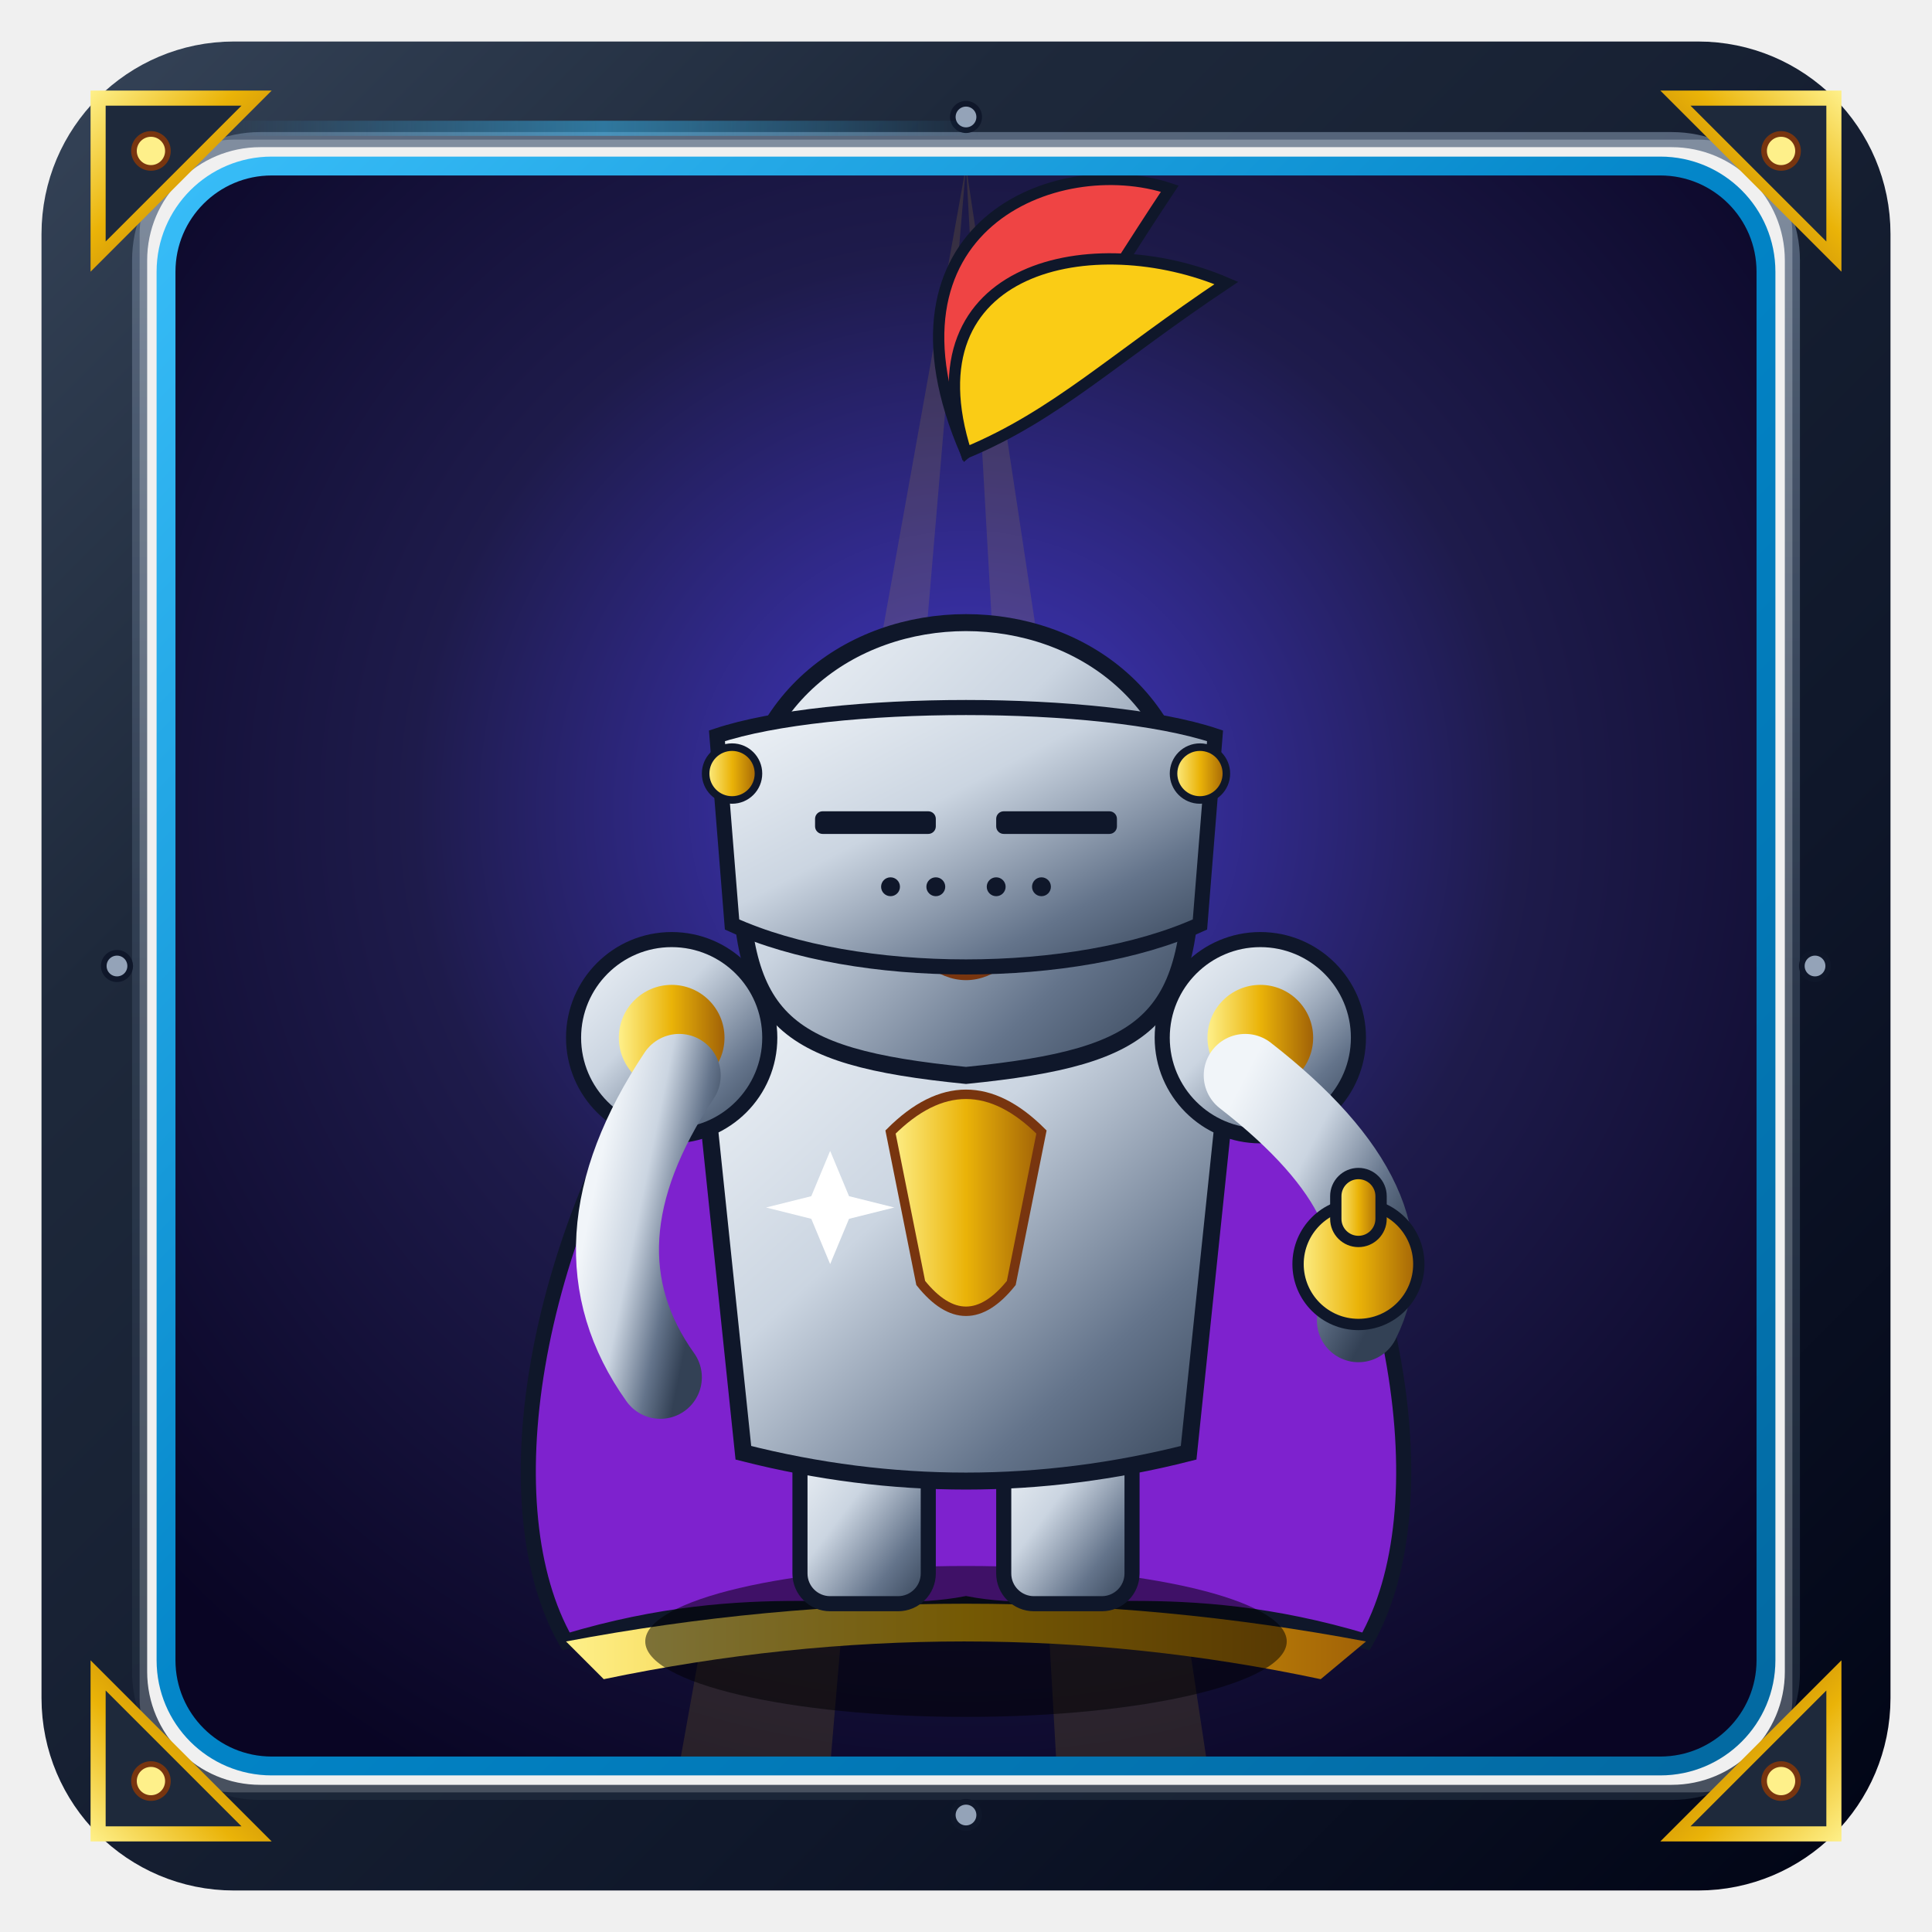
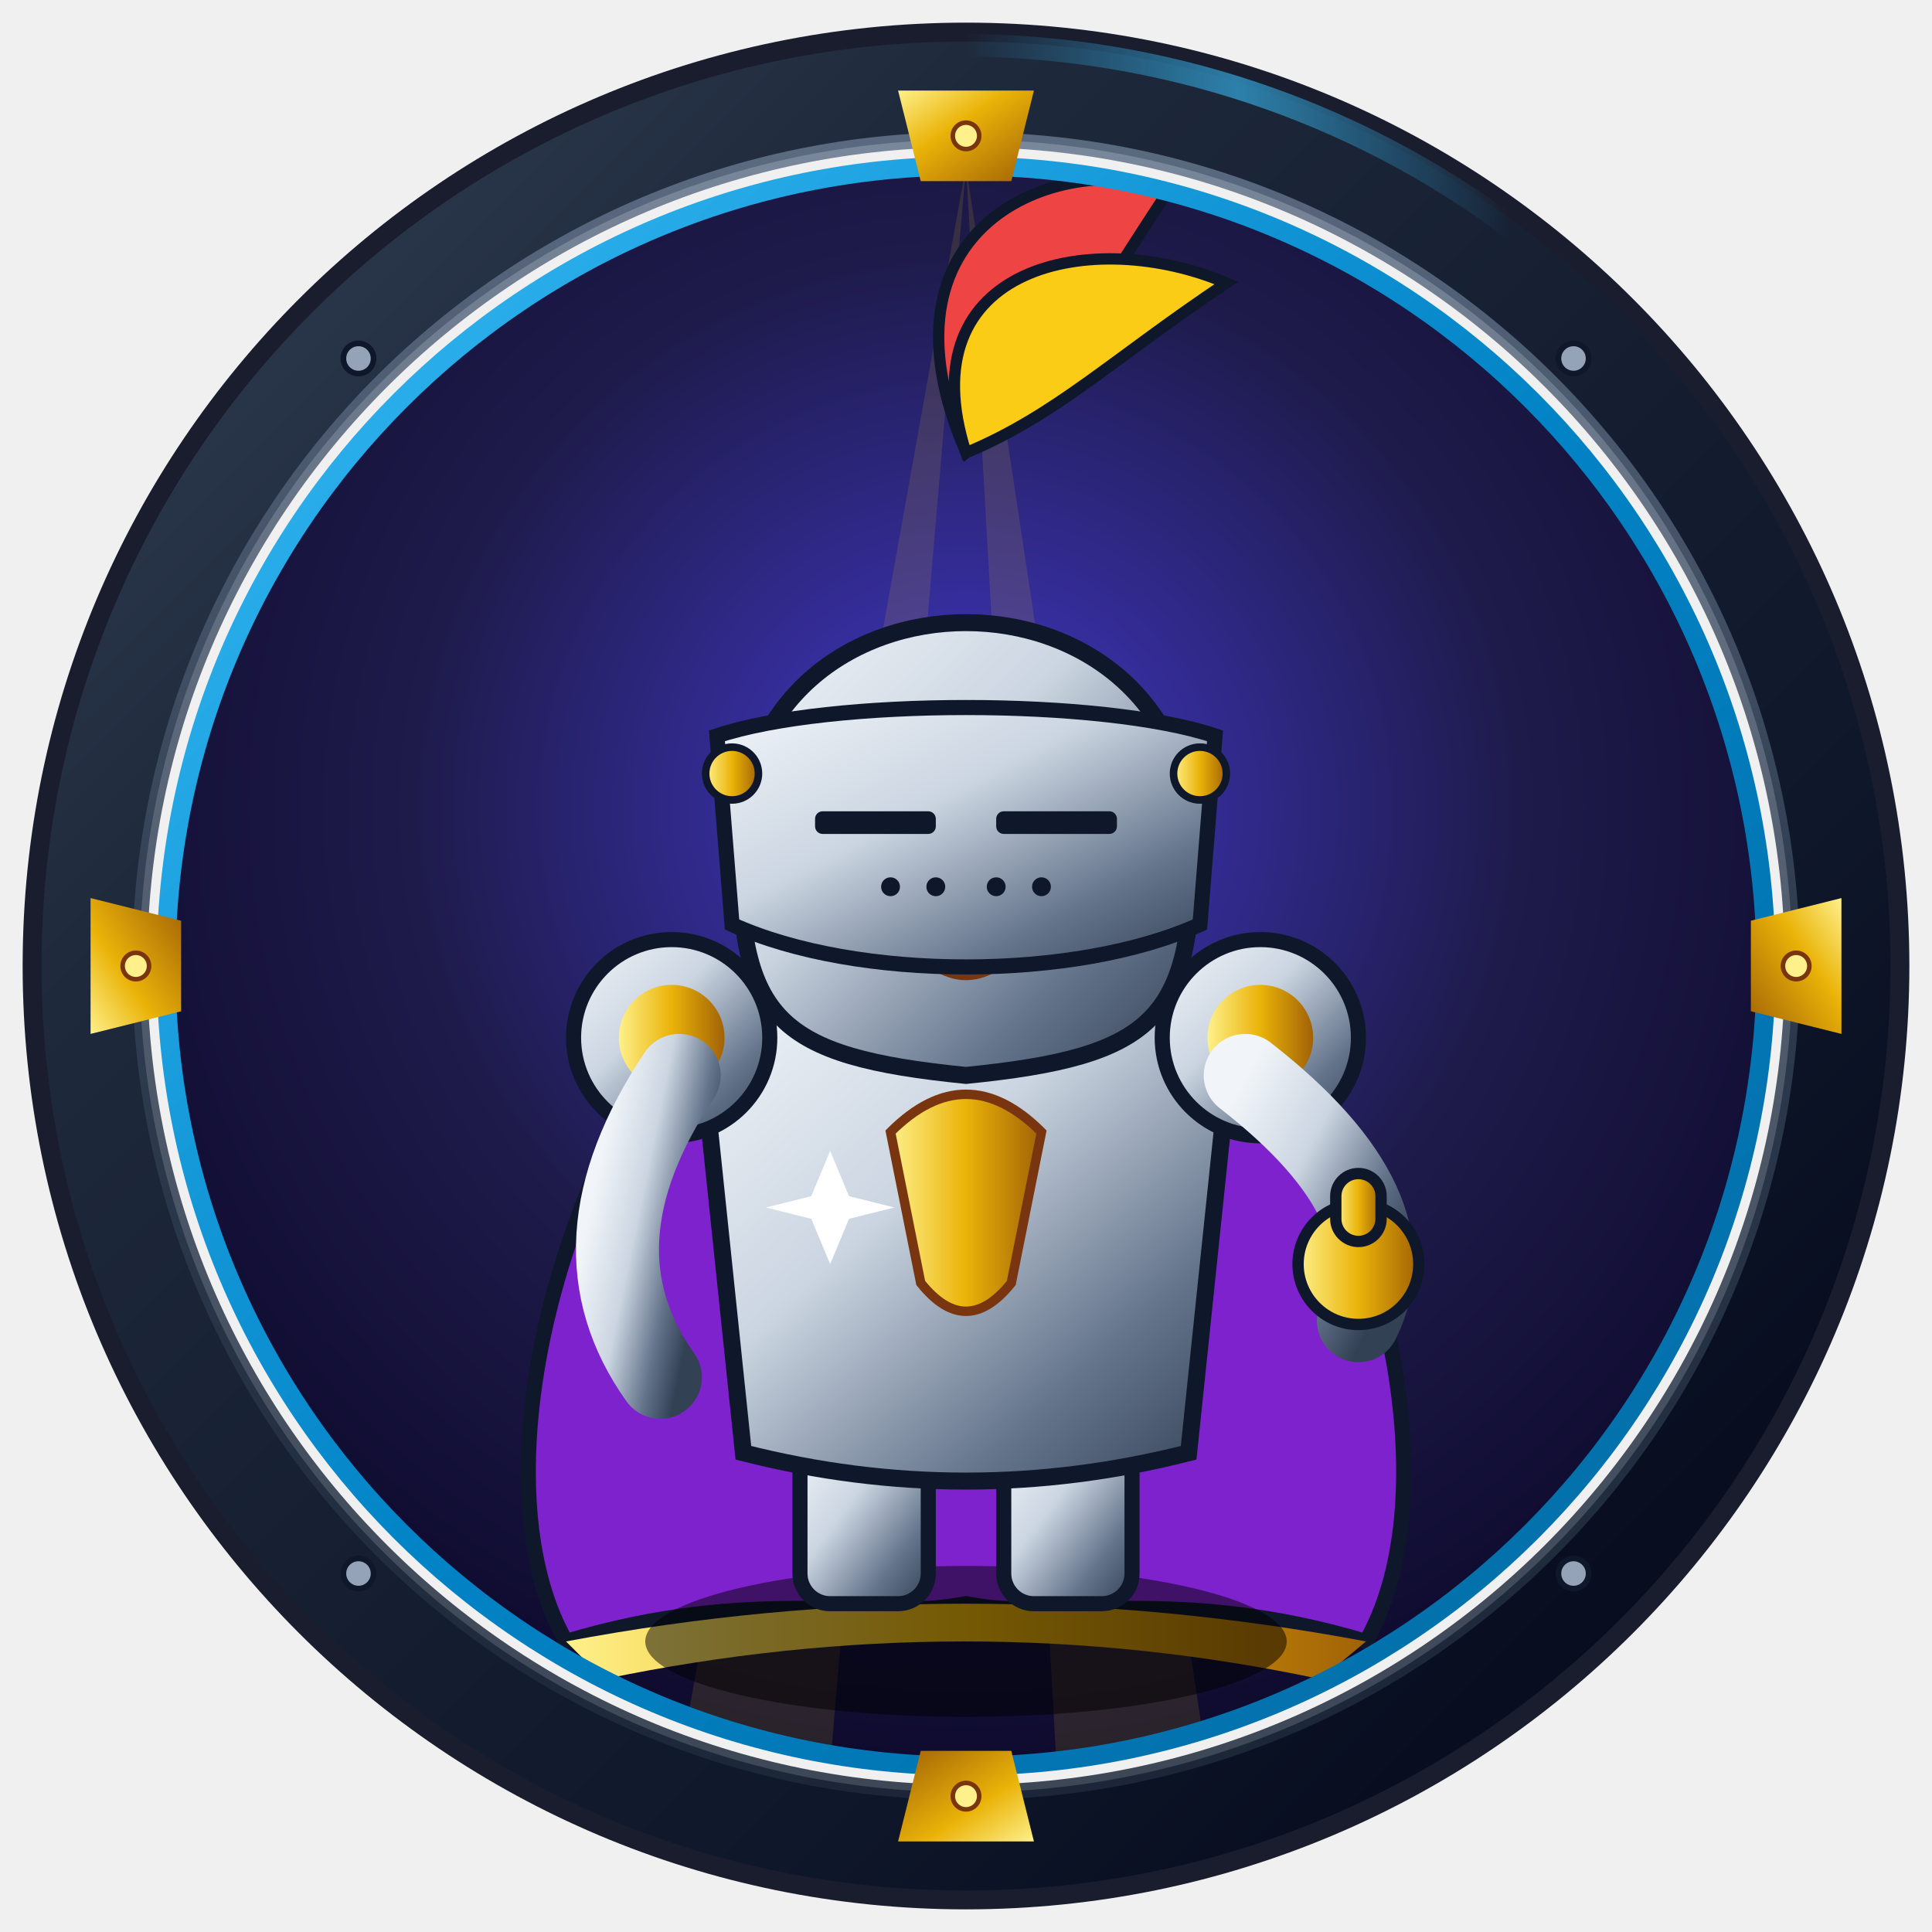
<svg xmlns="http://www.w3.org/2000/svg" viewBox="0 0 512 512" width="100%" height="100%">
  <defs>
    <linearGradient id="frameBevelGrad" x1="0%" y1="0%" x2="100%" y2="100%">
      <stop offset="0%" stop-color="#334155" />
      <stop offset="25%" stop-color="#1e293b" />
      <stop offset="70%" stop-color="#0f172a" />
      <stop offset="100%" stop-color="#020617" />
    </linearGradient>
    <linearGradient id="steelTrimGrad" x1="0%" y1="0%" x2="0%" y2="100%">
      <stop offset="0%" stop-color="#64748b" />
      <stop offset="50%" stop-color="#334155" />
      <stop offset="100%" stop-color="#1e293b" />
    </linearGradient>
    <linearGradient id="cyanNeonGrad" x1="0%" y1="0%" x2="100%" y2="100%">
      <stop offset="0%" stop-color="#38bdf8" />
      <stop offset="50%" stop-color="#0284c7" />
      <stop offset="100%" stop-color="#0369a1" />
    </linearGradient>
    <linearGradient id="goldPlateGrad" x1="0%" y1="0%" x2="100%" y2="100%">
      <stop offset="0%" stop-color="#fef08a" />
      <stop offset="40%" stop-color="#eab308" />
      <stop offset="100%" stop-color="#a16207" />
    </linearGradient>
    <linearGradient id="lightSweepGrad" x1="0%" y1="0%" x2="100%" y2="0%">
      <stop offset="0%" stop-color="rgba(56,189,248,0)" />
-       <stop offset="50%" stop-color="rgba(56,189,248,0.5)" />
+       <stop offset="50%" stop-color="rgba(56,189,248,0.6)" />
      <stop offset="100%" stop-color="rgba(56,189,248,0)" />
    </linearGradient>
    <clipPath id="avatarScreenClip">
-       <rect x="44" y="44" width="424" height="424" rx="28" />
+       <circle cx="256" cy="256" r="212" />
    </clipPath>
    <radialGradient id="knightArenaBg" cx="50%" cy="40%" r="70%">
      <stop offset="0%" stop-color="#4338ca" />
      <stop offset="50%" stop-color="#1e1b4b" />
      <stop offset="100%" stop-color="#090524" />
    </radialGradient>
    <linearGradient id="armorSteel" x1="0%" y1="0%" x2="100%" y2="100%">
      <stop offset="0%" stop-color="#f1f5f9" />
      <stop offset="40%" stop-color="#cbd5e1" />
      <stop offset="75%" stop-color="#64748b" />
      <stop offset="100%" stop-color="#334155" />
    </linearGradient>
    <linearGradient id="goldFiligree" x1="0%" y1="0%" x2="100%" y2="0%">
      <stop offset="0%" stop-color="#fef08a" />
      <stop offset="50%" stop-color="#eab308" />
      <stop offset="100%" stop-color="#a16207" />
    </linearGradient>
  </defs>
  <style>
    /* Frame continuous subtle animations */
    @keyframes framePulse {
-       0%, 100% { stroke-opacity: 0.6; filter: drop-shadow(0 0 6px rgba(56,189,248,0.3)); }
-       50% { stroke-opacity: 1; filter: drop-shadow(0 0 14px rgba(56,189,248,0.8)); }
+       0%, 100% { stroke-opacity: 0.6; filter: drop-shadow(0 0 6px rgba(56,189,248,0.35)); }
+       50% { stroke-opacity: 1; filter: drop-shadow(0 0 16px rgba(56,189,248,0.85)); }
    }
-     @keyframes sweepMove {
-       0% { transform: translateX(-400px); }
-       50%, 100% { transform: translateX(500px); }
+     @keyframes sweepRotate {
+       0% { transform: rotate(0deg); }
+       100% { transform: rotate(360deg); }
    }
    .frame-neon-glow {
      animation: framePulse 4s ease-in-out infinite;
    }
    .frame-sweep-line {
-       animation: sweepMove 6s ease-in-out infinite;
+       transform-origin: 256px 256px;
+       animation: sweepRotate 12s linear infinite;
    }
  </style>
  <g clip-path="url(#avatarScreenClip)">
    <style>
      @keyframes visorSlipClank {
        0%, 35% { transform: translateY(0); }
        40% { transform: translateY(32px); } /* Clank down! */
        42% { transform: translateY(28px); } /* Rebound */
        44% { transform: translateY(32px); }
        75% { transform: translateY(32px); } /* Stays stuck down */
        82% { transform: translateY(-4px); } /* Head flick! */
        86%, 100% { transform: translateY(0); }
      }
      @keyframes capeFlutter {
        0%, 100% { transform: skewY(0deg) rotate(0deg); }
        50% { transform: skewY(-5deg) rotate(-3deg); }
      }
      @keyframes plumeFlutter {
        0%, 100% { transform: rotate(0deg); }
        50% { transform: rotate(8deg); }
      }
      @keyframes glintFlash {
        0%, 70%, 100% { transform: scale(0) rotate(0deg); opacity: 0; }
        75% { transform: scale(1.2) rotate(45deg); opacity: 1; }
        80% { transform: scale(0.2) rotate(90deg); opacity: 0; }
      }
      .visor-slip { animation: visorSlipClank 3.6s cubic-bezier(0.68, -0.55, 0.27, 1.55) infinite; }
      .cape-anim { transform-origin: 256px 260px; animation: capeFlutter 2s ease-in-out infinite; }
      .plume-anim { transform-origin: 256px 110px; animation: plumeFlutter 1.6s ease-in-out infinite; }
      .star-glint { transform-origin: 220px 320px; animation: glintFlash 3.6s ease-in-out infinite; }
    </style>
    <g id="background">
      <rect x="44" y="44" width="424" height="424" fill="url(#knightArenaBg)" />
      <polygon points="256,44 180,468 220,468" fill="#facc15" opacity="0.12" />
      <polygon points="256,44 320,468 280,468" fill="#facc15" opacity="0.12" />
    </g>
    <g id="character-clothing" class="cape-anim">
      <path d="M180 270 C140 330 130 400 150 435 C200 420 230 430 256 425 C282 430 312 420 362 435 C382 400 372 330 332 270 Z" fill="#7e22ce" stroke="#0f172a" stroke-width="4" />
      <path d="M150 435 Q256 415 362 435 L350 445 Q256 425 160 445 Z" fill="url(#goldFiligree)" />
    </g>
    <g id="character-shadow">
      <ellipse cx="256" cy="435" rx="85" ry="20" fill="#000" opacity="0.5" />
    </g>
    <g id="character-animation">
      <g id="character-legs">
        <rect x="212" y="380" width="34" height="45" rx="8" fill="url(#armorSteel)" stroke="#0f172a" stroke-width="4" />
        <rect x="266" y="380" width="34" height="45" rx="8" fill="url(#armorSteel)" stroke="#0f172a" stroke-width="4" />
      </g>
      <g id="character-body">
        <path d="M185 270 Q256 255 327 270 L315 385 Q256 400 197 385 Z" fill="url(#armorSteel)" stroke="#0f172a" stroke-width="4.5" />
        <path d="M236 300 Q256 280 276 300 L268 340 Q256 355 244 340 Z" fill="url(#goldFiligree)" stroke="#78350f" stroke-width="2.5" />
        <circle cx="178" cy="275" r="26" fill="url(#armorSteel)" stroke="#0f172a" stroke-width="4" />
        <circle cx="334" cy="275" r="26" fill="url(#armorSteel)" stroke="#0f172a" stroke-width="4" />
        <circle cx="178" cy="275" r="14" fill="url(#goldFiligree)" />
        <circle cx="334" cy="275" r="14" fill="url(#goldFiligree)" />
      </g>
      <g class="star-glint">
        <polygon points="220,305 225,317 237,320 225,323 220,335 215,323 203,320 215,317" fill="#fff" />
      </g>
      <g id="character-arms">
        <path d="M180 285 Q150 330 175 365" fill="none" stroke="url(#armorSteel)" stroke-width="22" stroke-linecap="round" />
        <path d="M330 285 Q375 320 360 350" fill="none" stroke="url(#armorSteel)" stroke-width="22" stroke-linecap="round" />
        <g transform="translate(360, 335)">
          <circle cx="0" cy="0" r="16" fill="url(#goldFiligree)" stroke="#0f172a" stroke-width="3" />
          <rect x="-6" y="-24" width="12" height="18" rx="6" fill="url(#goldFiligree)" stroke="#0f172a" stroke-width="3" />
        </g>
      </g>
      <g id="character-head">
        <g class="plume-anim">
          <path d="M256 120 C230 60 280 40 310 50 C290 80 280 100 256 120 Z" fill="#ef4444" stroke="#0f172a" stroke-width="3" />
          <path d="M256 120 C240 70 290 60 325 75 C295 95 280 110 256 120 Z" fill="#facc15" stroke="#0f172a" stroke-width="3" />
        </g>
        <path d="M196 225 C196 145 316 145 316 225 C316 270 306 280 256 285 C206 280 196 270 196 225 Z" fill="url(#armorSteel)" stroke="#0f172a" stroke-width="4.5" />
        <rect x="194" y="195" width="124" height="14" rx="4" fill="url(#goldFiligree)" stroke="#0f172a" stroke-width="2.5" />
        <g id="character-eyes">
          <ellipse cx="236" cy="225" rx="14" ry="12" fill="#fff" stroke="#0f172a" stroke-width="3" />
          <ellipse cx="276" cy="225" rx="14" ry="12" fill="#fff" stroke="#0f172a" stroke-width="3" />
          <circle cx="238" cy="225" r="6" fill="#2563eb" />
          <circle cx="278" cy="225" r="6" fill="#2563eb" />
          <path d="M246 254 Q256 262 266 254" stroke="#78350f" stroke-width="3.5" fill="none" stroke-linecap="round" />
        </g>
        <g id="character-visor" class="visor-slip">
          <path d="M190 195 C220 185 292 185 322 195 L318 245 C285 260 227 260 194 245 Z" fill="url(#armorSteel)" stroke="#0f172a" stroke-width="4" />
          <rect x="216" y="215" width="32" height="6" rx="2" fill="#0f172a" />
          <rect x="264" y="215" width="32" height="6" rx="2" fill="#0f172a" />
          <circle cx="236" cy="235" r="2.5" fill="#0f172a" />
          <circle cx="248" cy="235" r="2.5" fill="#0f172a" />
          <circle cx="264" cy="235" r="2.5" fill="#0f172a" />
          <circle cx="276" cy="235" r="2.5" fill="#0f172a" />
          <circle cx="194" cy="205" r="7" fill="url(#goldFiligree)" stroke="#0f172a" stroke-width="2" />
          <circle cx="318" cy="205" r="7" fill="url(#goldFiligree)" stroke="#0f172a" stroke-width="2" />
        </g>
      </g>
    </g>
  </g>
  <g id="frame">
-     <rect x="18" y="18" width="476" height="476" rx="42" fill="none" stroke="#020617" stroke-width="12" opacity="0.9" />
-     <rect x="24" y="24" width="464" height="464" rx="38" fill="none" stroke="url(#frameBevelGrad)" stroke-width="26" />
-     <rect x="37" y="37" width="438" height="438" rx="32" fill="none" stroke="url(#steelTrimGrad)" stroke-width="4" opacity="0.8" />
-     <rect x="44" y="44" width="424" height="424" rx="28" fill="none" stroke="url(#cyanNeonGrad)" stroke-width="5" class="frame-neon-glow" />
-     <g transform="translate(24, 24)">
-       <polygon points="0,0 48,0 24,24 0,48" fill="url(#goldPlateGrad)" />
-       <polygon points="4,4 40,4 20,24 4,40" fill="#1e293b" />
-       <circle cx="16" cy="16" r="4.5" fill="#fef08a" stroke="#78350f" stroke-width="1.5" />
+     <circle cx="256" cy="256" r="244" fill="none" stroke="#020617" stroke-width="12" opacity="0.9" />
+     <circle cx="256" cy="256" r="232" fill="none" stroke="url(#frameBevelGrad)" stroke-width="26" />
+     <circle cx="256" cy="256" r="219" fill="none" stroke="url(#steelTrimGrad)" stroke-width="4" opacity="0.85" />
+     <circle cx="256" cy="256" r="212" fill="none" stroke="url(#cyanNeonGrad)" stroke-width="5" class="frame-neon-glow" />
+     <g transform="translate(256, 24)">
+       <path d="M -18 0 L 18 0 L 12 24 L -12 24 Z" fill="url(#goldPlateGrad)" />
+       <circle cx="0" cy="12" r="3.5" fill="#fef08a" stroke="#78350f" stroke-width="1.2" />
    </g>
-     <g transform="translate(488, 24) scale(-1, 1)">
-       <polygon points="0,0 48,0 24,24 0,48" fill="url(#goldPlateGrad)" />
-       <polygon points="4,4 40,4 20,24 4,40" fill="#1e293b" />
-       <circle cx="16" cy="16" r="4.5" fill="#fef08a" stroke="#78350f" stroke-width="1.5" />
+     <g transform="translate(488, 256) rotate(90)">
+       <path d="M -18 0 L 18 0 L 12 24 L -12 24 Z" fill="url(#goldPlateGrad)" />
+       <circle cx="0" cy="12" r="3.5" fill="#fef08a" stroke="#78350f" stroke-width="1.2" />
    </g>
-     <g transform="translate(24, 488) scale(1, -1)">
-       <polygon points="0,0 48,0 24,24 0,48" fill="url(#goldPlateGrad)" />
-       <polygon points="4,4 40,4 20,24 4,40" fill="#1e293b" />
-       <circle cx="16" cy="16" r="4.5" fill="#fef08a" stroke="#78350f" stroke-width="1.5" />
+     <g transform="translate(256, 488) rotate(180)">
+       <path d="M -18 0 L 18 0 L 12 24 L -12 24 Z" fill="url(#goldPlateGrad)" />
+       <circle cx="0" cy="12" r="3.5" fill="#fef08a" stroke="#78350f" stroke-width="1.2" />
    </g>
-     <g transform="translate(488, 488) scale(-1, -1)">
-       <polygon points="0,0 48,0 24,24 0,48" fill="url(#goldPlateGrad)" />
-       <polygon points="4,4 40,4 20,24 4,40" fill="#1e293b" />
-       <circle cx="16" cy="16" r="4.5" fill="#fef08a" stroke="#78350f" stroke-width="1.5" />
+     <g transform="translate(24, 256) rotate(270)">
+       <path d="M -18 0 L 18 0 L 12 24 L -12 24 Z" fill="url(#goldPlateGrad)" />
+       <circle cx="0" cy="12" r="3.5" fill="#fef08a" stroke="#78350f" stroke-width="1.2" />
    </g>
-     <circle cx="256" cy="31" r="3.5" fill="#94a3b8" stroke="#0f172a" stroke-width="1.5" />
-     <circle cx="256" cy="481" r="3.5" fill="#94a3b8" stroke="#0f172a" stroke-width="1.5" />
-     <circle cx="31" cy="256" r="3.5" fill="#94a3b8" stroke="#0f172a" stroke-width="1.5" />
-     <circle cx="481" cy="256" r="3.5" fill="#94a3b8" stroke="#0f172a" stroke-width="1.5" />
-     <rect x="60" y="32" width="200" height="4" fill="url(#lightSweepGrad)" class="frame-sweep-line" />
+     <circle cx="95" cy="95" r="4" fill="#94a3b8" stroke="#0f172a" stroke-width="1.5" />
+     <circle cx="417" cy="95" r="4" fill="#94a3b8" stroke="#0f172a" stroke-width="1.5" />
+     <circle cx="95" cy="417" r="4" fill="#94a3b8" stroke="#0f172a" stroke-width="1.5" />
+     <circle cx="417" cy="417" r="4" fill="#94a3b8" stroke="#0f172a" stroke-width="1.5" />
+     <g class="frame-sweep-line">
+       <path d="M 256 12 A 244 244 0 0 1 400 60" fill="none" stroke="url(#lightSweepGrad)" stroke-width="6" stroke-linecap="round" />
+     </g>
  </g>
</svg>
